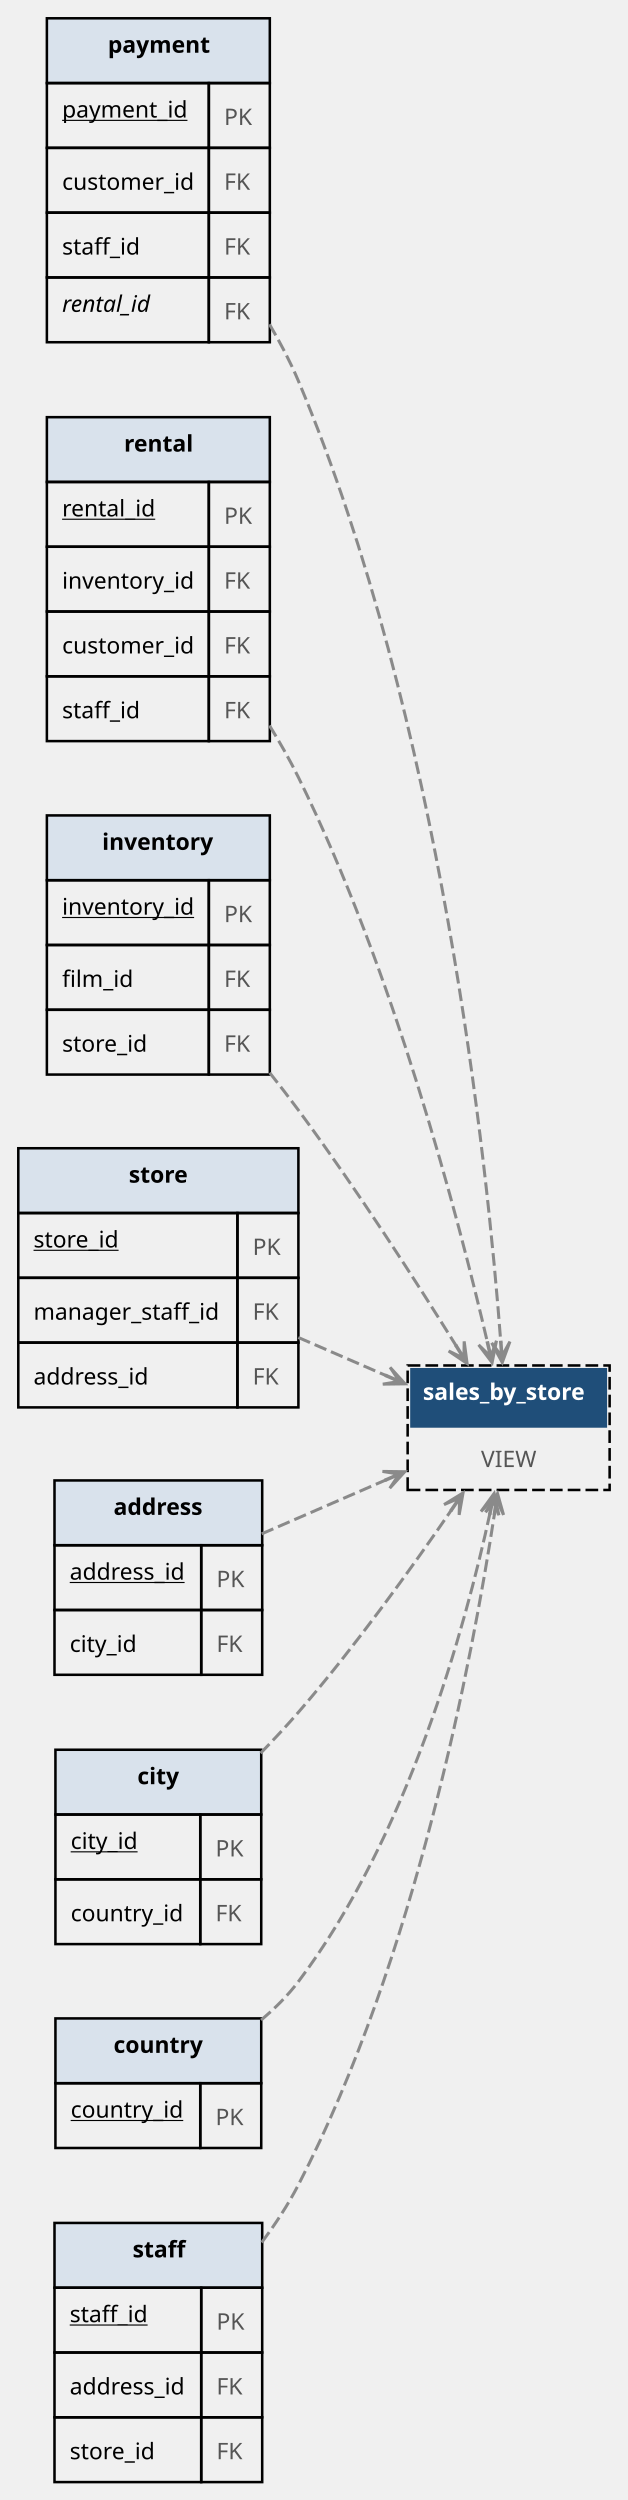
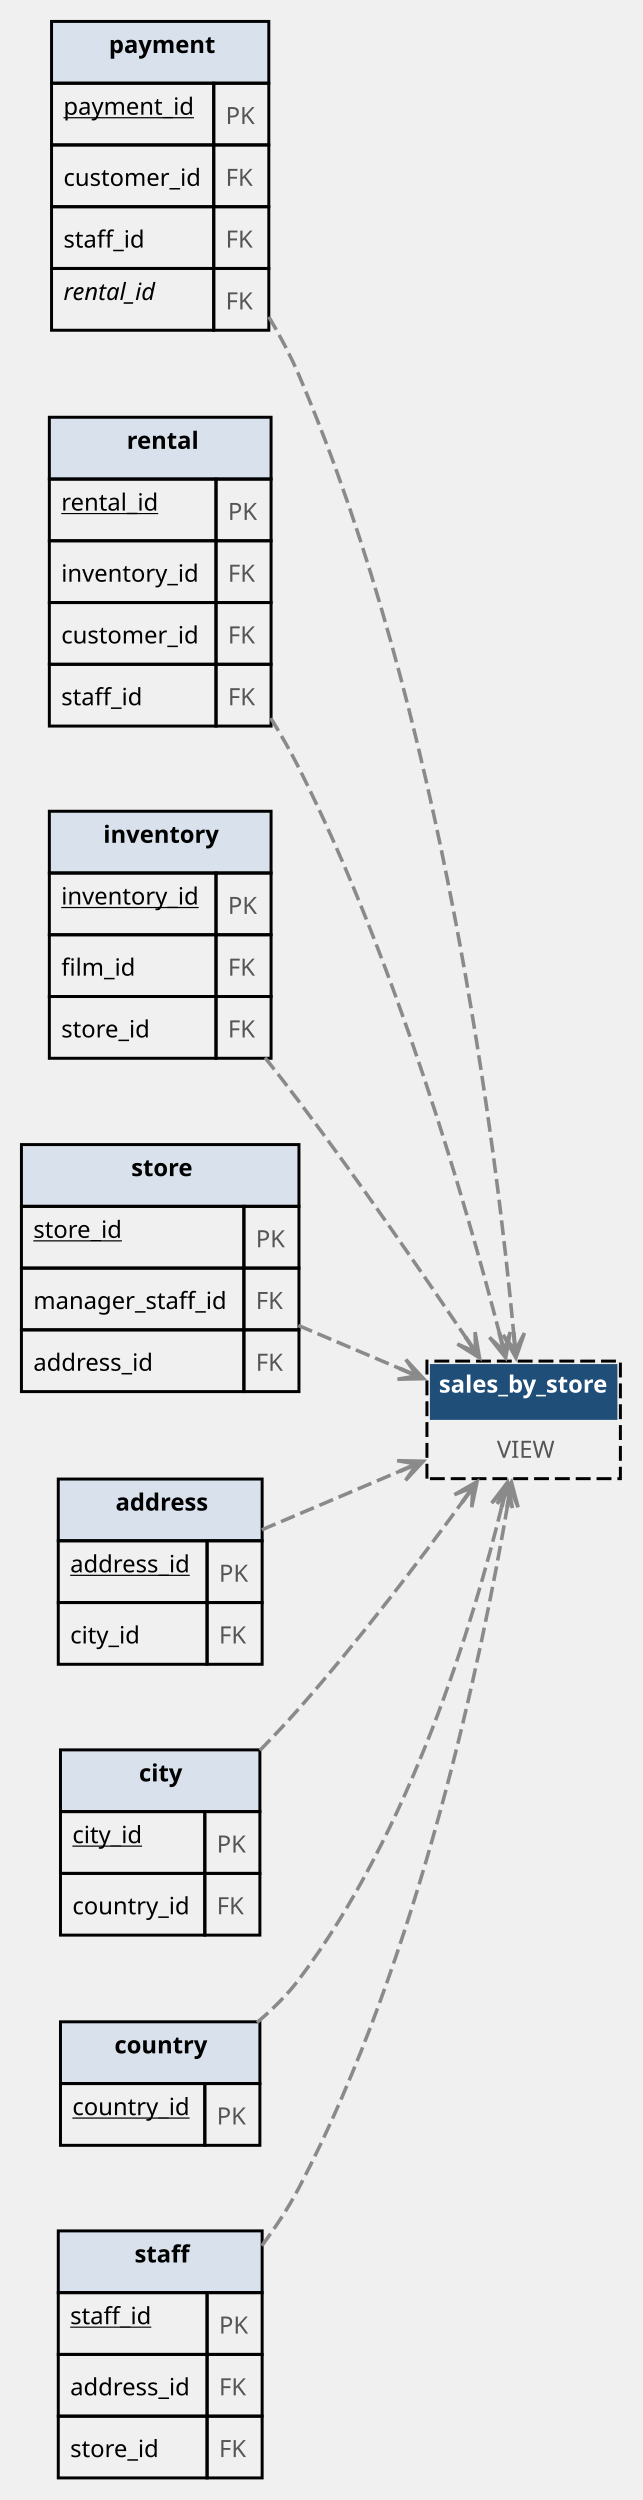
- <svg xmlns="http://www.w3.org/2000/svg" width="247pt" height="984pt" viewBox="0.00 0.00 247.00 984.00">
-   <g id="graph0" class="graph" transform="scale(1 1) rotate(0) translate(7.2 976.95)">
+ <svg xmlns="http://www.w3.org/2000/svg" width="216pt" height="840pt" viewBox="0.00 0.00 216.00 840.00">
+   <g id="graph0" class="graph" transform="scale(1 1) rotate(0) translate(7.2 832.58)">
    <g id="node1" class="node">
-       <polygon fill="none" stroke="#000000" stroke-dasharray="5,2" points="153.25,-390.5 153.25,-439.5 232.75,-439.5 232.75,-390.5 153.25,-390.5" />
-       <polygon fill="#1f4e79" stroke="none" stroke-dasharray="5,2" points="154.25,-415 154.25,-438.5 231.75,-438.5 231.75,-415 154.25,-415" />
-       <text xml:space="preserve" text-anchor="start" x="159.25" y="-425.95" font-family="Noto Sans KR" font-weight="bold" font-size="9.00" fill="#ffffff">sales_by_store</text>
-       <text xml:space="preserve" text-anchor="start" x="182.12" y="-399.5" font-family="Noto Sans KR" font-size="9.00" fill="#555555">VIEW</text>
+       <polygon fill="none" stroke="#000000" stroke-dasharray="5,2" points="136.25,-335.75 136.25,-375.25 201.25,-375.25 201.25,-335.75 136.25,-335.75" />
+       <polygon fill="#1f4e79" stroke="none" stroke-dasharray="5,2" points="137.25,-355.5 137.25,-374.25 200.25,-374.25 200.25,-355.5 137.25,-355.5" />
+       <text xml:space="preserve" text-anchor="start" x="140.25" y="-364.65" font-family="Noto Sans KR" font-weight="bold" font-size="8.00" fill="#ffffff">sales_by_store</text>
+       <text xml:space="preserve" text-anchor="start" x="159.75" y="-342.75" font-family="Noto Sans KR" font-size="8.00" fill="#555555">VIEW</text>
    </g>
    <g id="node2" class="node">
-       <polygon fill="#d9e2ec" stroke="none" points="11.25,-944.25 11.25,-969.75 99,-969.75 99,-944.25 11.25,-944.25" />
-       <polygon fill="none" stroke="#000000" points="11.25,-944.25 11.25,-969.75 99,-969.75 99,-944.25 11.25,-944.25" />
-       <text xml:space="preserve" text-anchor="start" x="35.25" y="-956.2" font-family="Noto Sans KR" font-weight="bold" font-size="9.00" fill="#000000">payment</text>
-       <polygon fill="none" stroke="#000000" points="11.25,-918.75 11.25,-944.25 75,-944.25 75,-918.75 11.25,-918.75" />
-       <text xml:space="preserve" text-anchor="start" x="17.25" y="-930.7" font-family="Noto Sans KR" text-decoration="underline" font-size="9.00">payment_id</text>
-       <polygon fill="none" stroke="#000000" points="75,-918.75 75,-944.25 99,-944.25 99,-918.75 75,-918.75" />
-       <text xml:space="preserve" text-anchor="start" x="81" y="-927.75" font-family="Noto Sans KR" font-size="9.00" fill="#555555">PK</text>
-       <polygon fill="none" stroke="#000000" points="11.25,-893.25 11.25,-918.75 75,-918.75 75,-893.25 11.25,-893.25" />
-       <text xml:space="preserve" text-anchor="start" x="17.25" y="-902.25" font-family="Noto Sans KR" font-size="9.00">customer_id</text>
-       <polygon fill="none" stroke="#000000" points="75,-893.25 75,-918.75 99,-918.75 99,-893.25 75,-893.25" />
-       <text xml:space="preserve" text-anchor="start" x="81" y="-902.25" font-family="Noto Sans KR" font-size="9.00" fill="#555555">FK</text>
-       <polygon fill="none" stroke="#000000" points="11.25,-867.75 11.25,-893.25 75,-893.25 75,-867.75 11.25,-867.75" />
-       <text xml:space="preserve" text-anchor="start" x="17.25" y="-876.75" font-family="Noto Sans KR" font-size="9.00">staff_id</text>
-       <polygon fill="none" stroke="#000000" points="75,-867.75 75,-893.25 99,-893.25 99,-867.75 75,-867.75" />
-       <text xml:space="preserve" text-anchor="start" x="81" y="-876.75" font-family="Noto Sans KR" font-size="9.00" fill="#555555">FK</text>
-       <polygon fill="none" stroke="#000000" points="11.25,-842.25 11.25,-867.75 75,-867.75 75,-842.25 11.25,-842.25" />
-       <text xml:space="preserve" text-anchor="start" x="17.25" y="-854.2" font-family="Noto Sans KR" font-style="italic" font-size="9.00">rental_id</text>
-       <polygon fill="none" stroke="#000000" points="75,-842.25 75,-867.75 99,-867.75 99,-842.25 75,-842.25" />
-       <text xml:space="preserve" text-anchor="start" x="81" y="-851.25" font-family="Noto Sans KR" font-size="9.00" fill="#555555">FK</text>
+       <polygon fill="#d9e2ec" stroke="none" points="10.12,-804.62 10.12,-825.38 83.12,-825.38 83.12,-804.62 10.12,-804.62" />
+       <polygon fill="none" stroke="#000000" points="10.12,-804.62 10.12,-825.38 83.12,-825.38 83.12,-804.62 10.12,-804.62" />
+       <text xml:space="preserve" text-anchor="start" x="29.38" y="-814.77" font-family="Noto Sans KR" font-weight="bold" font-size="8.00" fill="#000000">payment</text>
+       <polygon fill="none" stroke="#000000" points="10.12,-783.88 10.12,-804.62 64.62,-804.62 64.62,-783.88 10.12,-783.88" />
+       <text xml:space="preserve" text-anchor="start" x="14.12" y="-794.02" font-family="Noto Sans KR" text-decoration="underline" font-size="8.00">payment_id</text>
+       <polygon fill="none" stroke="#000000" points="64.62,-783.88 64.62,-804.62 83.12,-804.62 83.12,-783.88 64.62,-783.88" />
+       <text xml:space="preserve" text-anchor="start" x="68.62" y="-790.88" font-family="Noto Sans KR" font-size="8.00" fill="#555555">PK</text>
+       <polygon fill="none" stroke="#000000" points="10.12,-763.12 10.12,-783.88 64.62,-783.88 64.62,-763.12 10.12,-763.12" />
+       <text xml:space="preserve" text-anchor="start" x="14.12" y="-770.12" font-family="Noto Sans KR" font-size="8.00">customer_id</text>
+       <polygon fill="none" stroke="#000000" points="64.62,-763.12 64.62,-783.88 83.12,-783.88 83.12,-763.12 64.62,-763.12" />
+       <text xml:space="preserve" text-anchor="start" x="68.62" y="-770.12" font-family="Noto Sans KR" font-size="8.00" fill="#555555">FK</text>
+       <polygon fill="none" stroke="#000000" points="10.12,-742.38 10.12,-763.12 64.62,-763.12 64.62,-742.38 10.12,-742.38" />
+       <text xml:space="preserve" text-anchor="start" x="14.12" y="-749.38" font-family="Noto Sans KR" font-size="8.00">staff_id</text>
+       <polygon fill="none" stroke="#000000" points="64.62,-742.38 64.62,-763.12 83.12,-763.12 83.12,-742.38 64.62,-742.38" />
+       <text xml:space="preserve" text-anchor="start" x="68.62" y="-749.38" font-family="Noto Sans KR" font-size="8.00" fill="#555555">FK</text>
+       <polygon fill="none" stroke="#000000" points="10.12,-721.62 10.12,-742.38 64.62,-742.38 64.62,-721.62 10.12,-721.62" />
+       <text xml:space="preserve" text-anchor="start" x="14.12" y="-731.77" font-family="Noto Sans KR" font-style="italic" font-size="8.00">rental_id</text>
+       <polygon fill="none" stroke="#000000" points="64.62,-721.62 64.62,-742.38 83.12,-742.38 83.12,-721.62 64.62,-721.62" />
+       <text xml:space="preserve" text-anchor="start" x="68.62" y="-728.62" font-family="Noto Sans KR" font-size="8.00" fill="#555555">FK</text>
    </g>
    <g id="edge1" class="edge">
-       <path fill="none" stroke="#8a8a8a" stroke-width="1.2" stroke-dasharray="5,2" d="M98.86,-849.3C103.16,-842.04 107.09,-834.51 110.25,-827 166.28,-693.84 184.55,-520.05 189.94,-448.25" />
-       <polygon fill="#8a8a8a" stroke="#8a8a8a" stroke-width="1.2" points="190.49,-440.67 193.51,-448.91 190.41,-443.21 190.02,-448.66 189.92,-448.65 189.82,-448.64 190.21,-443.19 186.32,-448.39 190.49,-440.67" />
+       <path fill="none" stroke="#8a8a8a" stroke-width="1.2" stroke-dasharray="5,2" d="M83.12,-726.12C86.93,-719.73 90.43,-713.1 93.25,-706.5 141.66,-593.11 159.74,-445.26 165.46,-384" />
+       <polygon fill="#8a8a8a" stroke="#8a8a8a" stroke-width="1.2" points="166.14,-376.39 169.01,-384.68 166.02,-378.92 165.53,-384.36 165.43,-384.35 165.33,-384.35 165.82,-378.91 161.84,-384.03 166.14,-376.39" />
    </g>
    <g id="node3" class="node">
-       <polygon fill="#d9e2ec" stroke="none" points="11.25,-787.25 11.25,-812.75 99,-812.75 99,-787.25 11.25,-787.25" />
-       <polygon fill="none" stroke="#000000" points="11.25,-787.25 11.25,-812.75 99,-812.75 99,-787.25 11.25,-787.25" />
-       <text xml:space="preserve" text-anchor="start" x="41.62" y="-799.2" font-family="Noto Sans KR" font-weight="bold" font-size="9.00" fill="#000000">rental</text>
-       <polygon fill="none" stroke="#000000" points="11.25,-761.75 11.25,-787.25 75,-787.25 75,-761.75 11.25,-761.75" />
-       <text xml:space="preserve" text-anchor="start" x="17.25" y="-773.7" font-family="Noto Sans KR" text-decoration="underline" font-size="9.00">rental_id</text>
-       <polygon fill="none" stroke="#000000" points="75,-761.75 75,-787.25 99,-787.25 99,-761.75 75,-761.75" />
-       <text xml:space="preserve" text-anchor="start" x="81" y="-770.75" font-family="Noto Sans KR" font-size="9.00" fill="#555555">PK</text>
-       <polygon fill="none" stroke="#000000" points="11.25,-736.25 11.25,-761.75 75,-761.75 75,-736.25 11.25,-736.25" />
-       <text xml:space="preserve" text-anchor="start" x="17.25" y="-745.25" font-family="Noto Sans KR" font-size="9.00">inventory_id</text>
-       <polygon fill="none" stroke="#000000" points="75,-736.25 75,-761.75 99,-761.75 99,-736.25 75,-736.25" />
-       <text xml:space="preserve" text-anchor="start" x="81" y="-745.25" font-family="Noto Sans KR" font-size="9.00" fill="#555555">FK</text>
-       <polygon fill="none" stroke="#000000" points="11.25,-710.75 11.25,-736.25 75,-736.25 75,-710.75 11.25,-710.75" />
-       <text xml:space="preserve" text-anchor="start" x="17.25" y="-719.75" font-family="Noto Sans KR" font-size="9.00">customer_id</text>
-       <polygon fill="none" stroke="#000000" points="75,-710.75 75,-736.25 99,-736.25 99,-710.75 75,-710.75" />
-       <text xml:space="preserve" text-anchor="start" x="81" y="-719.75" font-family="Noto Sans KR" font-size="9.00" fill="#555555">FK</text>
-       <polygon fill="none" stroke="#000000" points="11.25,-685.25 11.25,-710.75 75,-710.75 75,-685.25 11.25,-685.25" />
-       <text xml:space="preserve" text-anchor="start" x="17.25" y="-694.25" font-family="Noto Sans KR" font-size="9.00">staff_id</text>
-       <polygon fill="none" stroke="#000000" points="75,-685.25 75,-710.75 99,-710.75 99,-685.25 75,-685.25" />
-       <text xml:space="preserve" text-anchor="start" x="81" y="-694.25" font-family="Noto Sans KR" font-size="9.00" fill="#555555">FK</text>
+       <polygon fill="#d9e2ec" stroke="none" points="9.38,-671.62 9.38,-692.38 83.88,-692.38 83.88,-671.62 9.38,-671.62" />
+       <polygon fill="none" stroke="#000000" points="9.38,-671.62 9.38,-692.38 83.88,-692.38 83.88,-671.62 9.38,-671.62" />
+       <text xml:space="preserve" text-anchor="start" x="35.38" y="-681.77" font-family="Noto Sans KR" font-weight="bold" font-size="8.00" fill="#000000">rental</text>
+       <polygon fill="none" stroke="#000000" points="9.38,-650.88 9.38,-671.62 65.38,-671.62 65.38,-650.88 9.38,-650.88" />
+       <text xml:space="preserve" text-anchor="start" x="13.38" y="-661.02" font-family="Noto Sans KR" text-decoration="underline" font-size="8.00">rental_id</text>
+       <polygon fill="none" stroke="#000000" points="65.38,-650.88 65.38,-671.62 83.88,-671.62 83.88,-650.88 65.38,-650.88" />
+       <text xml:space="preserve" text-anchor="start" x="69.38" y="-657.88" font-family="Noto Sans KR" font-size="8.00" fill="#555555">PK</text>
+       <polygon fill="none" stroke="#000000" points="9.38,-630.12 9.38,-650.88 65.38,-650.88 65.38,-630.12 9.38,-630.12" />
+       <text xml:space="preserve" text-anchor="start" x="13.38" y="-637.12" font-family="Noto Sans KR" font-size="8.00">inventory_id</text>
+       <polygon fill="none" stroke="#000000" points="65.38,-630.12 65.38,-650.88 83.88,-650.88 83.88,-630.12 65.38,-630.12" />
+       <text xml:space="preserve" text-anchor="start" x="69.38" y="-637.12" font-family="Noto Sans KR" font-size="8.00" fill="#555555">FK</text>
+       <polygon fill="none" stroke="#000000" points="9.38,-609.38 9.38,-630.12 65.38,-630.12 65.38,-609.38 9.38,-609.38" />
+       <text xml:space="preserve" text-anchor="start" x="13.38" y="-616.38" font-family="Noto Sans KR" font-size="8.00">customer_id</text>
+       <polygon fill="none" stroke="#000000" points="65.38,-609.38 65.38,-630.12 83.88,-630.12 83.88,-609.38 65.38,-609.38" />
+       <text xml:space="preserve" text-anchor="start" x="69.38" y="-616.38" font-family="Noto Sans KR" font-size="8.00" fill="#555555">FK</text>
+       <polygon fill="none" stroke="#000000" points="9.38,-588.62 9.38,-609.38 65.38,-609.38 65.38,-588.62 9.38,-588.62" />
+       <text xml:space="preserve" text-anchor="start" x="13.38" y="-595.62" font-family="Noto Sans KR" font-size="8.00">staff_id</text>
+       <polygon fill="none" stroke="#000000" points="65.38,-588.62 65.38,-609.38 83.88,-609.38 83.88,-588.62 65.38,-588.62" />
+       <text xml:space="preserve" text-anchor="start" x="69.38" y="-595.62" font-family="Noto Sans KR" font-size="8.00" fill="#555555">FK</text>
    </g>
    <g id="edge2" class="edge">
-       <path fill="none" stroke="#8a8a8a" stroke-width="1.2" stroke-dasharray="5,2" d="M98.87,-691.38C103,-684.68 106.9,-677.8 110.25,-671 147.64,-595.12 173.08,-498.31 184.73,-448.28" />
-       <polygon fill="#8a8a8a" stroke="#8a8a8a" stroke-width="1.2" points="186.49,-440.63 188.21,-449.23 186.02,-443.13 184.8,-448.45 184.7,-448.43 184.6,-448.41 185.82,-443.08 181.19,-447.62 186.49,-440.63" />
+       <path fill="none" stroke="#8a8a8a" stroke-width="1.2" stroke-dasharray="5,2" d="M83.77,-591.31C87.19,-585.77 90.43,-580.1 93.25,-574.5 125.99,-509.47 149.72,-426.72 160.78,-383.95" />
+       <polygon fill="#8a8a8a" stroke="#8a8a8a" stroke-width="1.2" points="162.71,-376.38 164.23,-385.02 162.18,-378.86 160.83,-384.16 160.74,-384.13 160.64,-384.11 161.99,-378.81 157.25,-383.24 162.71,-376.38" />
    </g>
    <g id="node4" class="node">
-       <polygon fill="#d9e2ec" stroke="none" points="11.25,-630.5 11.25,-656 99,-656 99,-630.5 11.25,-630.5" />
-       <polygon fill="none" stroke="#000000" points="11.25,-630.5 11.25,-656 99,-656 99,-630.5 11.25,-630.5" />
-       <text xml:space="preserve" text-anchor="start" x="33" y="-642.45" font-family="Noto Sans KR" font-weight="bold" font-size="9.00" fill="#000000">inventory</text>
-       <polygon fill="none" stroke="#000000" points="11.25,-605 11.25,-630.5 75,-630.5 75,-605 11.25,-605" />
-       <text xml:space="preserve" text-anchor="start" x="17.25" y="-616.95" font-family="Noto Sans KR" text-decoration="underline" font-size="9.00">inventory_id</text>
-       <polygon fill="none" stroke="#000000" points="75,-605 75,-630.5 99,-630.5 99,-605 75,-605" />
-       <text xml:space="preserve" text-anchor="start" x="81" y="-614" font-family="Noto Sans KR" font-size="9.00" fill="#555555">PK</text>
-       <polygon fill="none" stroke="#000000" points="11.25,-579.5 11.25,-605 75,-605 75,-579.5 11.25,-579.5" />
-       <text xml:space="preserve" text-anchor="start" x="17.25" y="-588.5" font-family="Noto Sans KR" font-size="9.00">film_id</text>
-       <polygon fill="none" stroke="#000000" points="75,-579.5 75,-605 99,-605 99,-579.5 75,-579.5" />
-       <text xml:space="preserve" text-anchor="start" x="81" y="-588.5" font-family="Noto Sans KR" font-size="9.00" fill="#555555">FK</text>
-       <polygon fill="none" stroke="#000000" points="11.25,-554 11.25,-579.5 75,-579.5 75,-554 11.25,-554" />
-       <text xml:space="preserve" text-anchor="start" x="17.25" y="-563" font-family="Noto Sans KR" font-size="9.00">store_id</text>
-       <polygon fill="none" stroke="#000000" points="75,-554 75,-579.5 99,-579.5 99,-554 75,-554" />
-       <text xml:space="preserve" text-anchor="start" x="81" y="-563" font-family="Noto Sans KR" font-size="9.00" fill="#555555">FK</text>
+       <polygon fill="#d9e2ec" stroke="none" points="9.38,-539.25 9.38,-560 83.88,-560 83.88,-539.25 9.38,-539.25" />
+       <polygon fill="none" stroke="#000000" points="9.38,-539.25 9.38,-560 83.88,-560 83.88,-539.25 9.38,-539.25" />
+       <text xml:space="preserve" text-anchor="start" x="27.5" y="-549.4" font-family="Noto Sans KR" font-weight="bold" font-size="8.00" fill="#000000">inventory</text>
+       <polygon fill="none" stroke="#000000" points="9.38,-518.5 9.38,-539.25 65.38,-539.25 65.38,-518.5 9.38,-518.5" />
+       <text xml:space="preserve" text-anchor="start" x="13.38" y="-528.65" font-family="Noto Sans KR" text-decoration="underline" font-size="8.00">inventory_id</text>
+       <polygon fill="none" stroke="#000000" points="65.38,-518.5 65.38,-539.25 83.88,-539.25 83.88,-518.5 65.38,-518.5" />
+       <text xml:space="preserve" text-anchor="start" x="69.38" y="-525.5" font-family="Noto Sans KR" font-size="8.00" fill="#555555">PK</text>
+       <polygon fill="none" stroke="#000000" points="9.38,-497.75 9.38,-518.5 65.38,-518.5 65.38,-497.75 9.38,-497.75" />
+       <text xml:space="preserve" text-anchor="start" x="13.38" y="-504.75" font-family="Noto Sans KR" font-size="8.00">film_id</text>
+       <polygon fill="none" stroke="#000000" points="65.38,-497.75 65.38,-518.5 83.88,-518.5 83.88,-497.75 65.38,-497.75" />
+       <text xml:space="preserve" text-anchor="start" x="69.38" y="-504.75" font-family="Noto Sans KR" font-size="8.00" fill="#555555">FK</text>
+       <polygon fill="none" stroke="#000000" points="9.38,-477 9.38,-497.75 65.38,-497.75 65.38,-477 9.38,-477" />
+       <text xml:space="preserve" text-anchor="start" x="13.38" y="-484" font-family="Noto Sans KR" font-size="8.00">store_id</text>
+       <polygon fill="none" stroke="#000000" points="65.38,-477 65.38,-497.75 83.88,-497.75 83.88,-477 65.38,-477" />
+       <text xml:space="preserve" text-anchor="start" x="69.38" y="-484" font-family="Noto Sans KR" font-size="8.00" fill="#555555">FK</text>
    </g>
    <g id="edge3" class="edge">
-       <path fill="none" stroke="#8a8a8a" stroke-width="1.2" stroke-dasharray="5,2" d="M98.95,-554.71C102.85,-549.8 106.67,-544.84 110.25,-540 132.93,-509.34 156.53,-472.65 172.51,-446.98" />
-       <polygon fill="#8a8a8a" stroke="#8a8a8a" stroke-width="1.2" points="176.65,-440.29 175.5,-448.99 175.4,-442.5 172.52,-447.15 172.44,-447.09 172.35,-447.04 175.23,-442.4 169.38,-445.2 176.65,-440.29" />
+       <path fill="none" stroke="#8a8a8a" stroke-width="1.2" stroke-dasharray="5,2" d="M81.86,-477.19C85.76,-472.28 89.63,-467.31 93.25,-462.5 113.27,-435.94 134.86,-404.61 149.61,-382.75" />
+       <polygon fill="#8a8a8a" stroke="#8a8a8a" stroke-width="1.2" points="153.91,-376.36 152.43,-385 152.57,-378.52 149.53,-383.05 149.44,-383 149.36,-382.94 152.41,-378.41 146.46,-380.99 153.91,-376.36" />
    </g>
    <g id="node5" class="node">
-       <polygon fill="#d9e2ec" stroke="none" points="0,-499.5 0,-525 110.25,-525 110.25,-499.5 0,-499.5" />
-       <polygon fill="none" stroke="#000000" points="0,-499.5 0,-525 110.25,-525 110.25,-499.5 0,-499.5" />
-       <text xml:space="preserve" text-anchor="start" x="43.5" y="-511.45" font-family="Noto Sans KR" font-weight="bold" font-size="9.00" fill="#000000">store</text>
-       <polygon fill="none" stroke="#000000" points="0,-474 0,-499.5 86.25,-499.5 86.25,-474 0,-474" />
-       <text xml:space="preserve" text-anchor="start" x="6" y="-485.95" font-family="Noto Sans KR" text-decoration="underline" font-size="9.00">store_id</text>
-       <polygon fill="none" stroke="#000000" points="86.25,-474 86.25,-499.5 110.25,-499.5 110.25,-474 86.25,-474" />
-       <text xml:space="preserve" text-anchor="start" x="92.25" y="-483" font-family="Noto Sans KR" font-size="9.00" fill="#555555">PK</text>
-       <polygon fill="none" stroke="#000000" points="0,-448.5 0,-474 86.25,-474 86.25,-448.5 0,-448.5" />
-       <text xml:space="preserve" text-anchor="start" x="6" y="-457.5" font-family="Noto Sans KR" font-size="9.00">manager_staff_id</text>
-       <polygon fill="none" stroke="#000000" points="86.25,-448.5 86.25,-474 110.25,-474 110.25,-448.5 86.25,-448.5" />
-       <text xml:space="preserve" text-anchor="start" x="92.25" y="-457.5" font-family="Noto Sans KR" font-size="9.00" fill="#555555">FK</text>
-       <polygon fill="none" stroke="#000000" points="0,-423 0,-448.5 86.25,-448.5 86.25,-423 0,-423" />
-       <text xml:space="preserve" text-anchor="start" x="6" y="-432" font-family="Noto Sans KR" font-size="9.00">address_id</text>
-       <polygon fill="none" stroke="#000000" points="86.25,-423 86.25,-448.5 110.25,-448.5 110.25,-423 86.25,-423" />
-       <text xml:space="preserve" text-anchor="start" x="92.25" y="-432" font-family="Noto Sans KR" font-size="9.00" fill="#555555">FK</text>
+       <polygon fill="#d9e2ec" stroke="none" points="0,-427.25 0,-448 93.25,-448 93.25,-427.25 0,-427.25" />
+       <polygon fill="none" stroke="#000000" points="0,-427.25 0,-448 93.25,-448 93.25,-427.25 0,-427.25" />
+       <text xml:space="preserve" text-anchor="start" x="36.88" y="-437.4" font-family="Noto Sans KR" font-weight="bold" font-size="8.00" fill="#000000">store</text>
+       <polygon fill="none" stroke="#000000" points="0,-406.5 0,-427.25 74.75,-427.25 74.75,-406.5 0,-406.5" />
+       <text xml:space="preserve" text-anchor="start" x="4" y="-416.65" font-family="Noto Sans KR" text-decoration="underline" font-size="8.00">store_id</text>
+       <polygon fill="none" stroke="#000000" points="74.75,-406.5 74.75,-427.25 93.25,-427.25 93.25,-406.5 74.75,-406.5" />
+       <text xml:space="preserve" text-anchor="start" x="78.75" y="-413.5" font-family="Noto Sans KR" font-size="8.00" fill="#555555">PK</text>
+       <polygon fill="none" stroke="#000000" points="0,-385.75 0,-406.5 74.75,-406.5 74.75,-385.75 0,-385.75" />
+       <text xml:space="preserve" text-anchor="start" x="4" y="-392.75" font-family="Noto Sans KR" font-size="8.00">manager_staff_id</text>
+       <polygon fill="none" stroke="#000000" points="74.75,-385.75 74.75,-406.5 93.25,-406.5 93.25,-385.75 74.75,-385.75" />
+       <text xml:space="preserve" text-anchor="start" x="78.75" y="-392.75" font-family="Noto Sans KR" font-size="8.00" fill="#555555">FK</text>
+       <polygon fill="none" stroke="#000000" points="0,-365 0,-385.75 74.75,-385.75 74.75,-365 0,-365" />
+       <text xml:space="preserve" text-anchor="start" x="4" y="-372" font-family="Noto Sans KR" font-size="8.00">address_id</text>
+       <polygon fill="none" stroke="#000000" points="74.75,-365 74.75,-385.75 93.25,-385.75 93.25,-365 74.75,-365" />
+       <text xml:space="preserve" text-anchor="start" x="78.75" y="-372" font-family="Noto Sans KR" font-size="8.00" fill="#555555">FK</text>
    </g>
    <g id="edge4" class="edge">
-       <path fill="none" stroke="#8a8a8a" stroke-width="1.2" stroke-dasharray="5,2" d="M110.22,-450.51C121.78,-445.49 133.89,-440.23 145.15,-435.34" />
-       <polygon fill="#8a8a8a" stroke="#8a8a8a" stroke-width="1.2" points="152.23,-432.27 146.33,-438.76 149.94,-433.37 144.93,-435.55 144.89,-435.46 144.85,-435.36 149.86,-433.19 143.46,-432.15 152.23,-432.27" />
+       <path fill="none" stroke="#8a8a8a" stroke-width="1.2" stroke-dasharray="5,2" d="M93.04,-387.22C104.47,-382.37 116.65,-377.19 127.79,-372.47" />
+       <polygon fill="#8a8a8a" stroke="#8a8a8a" stroke-width="1.2" points="135.12,-369.35 129.16,-375.79 132.82,-370.44 127.79,-372.57 127.76,-372.48 127.72,-372.39 132.74,-370.25 126.35,-369.17 135.12,-369.35" />
    </g>
    <g id="node6" class="node">
-       <polygon fill="#d9e2ec" stroke="none" points="14.25,-368.75 14.25,-394.25 96,-394.25 96,-368.75 14.25,-368.75" />
-       <polygon fill="none" stroke="#000000" points="14.25,-368.75 14.25,-394.25 96,-394.25 96,-368.75 14.25,-368.75" />
-       <text xml:space="preserve" text-anchor="start" x="37.5" y="-380.7" font-family="Noto Sans KR" font-weight="bold" font-size="9.00" fill="#000000">address</text>
-       <polygon fill="none" stroke="#000000" points="14.25,-343.25 14.25,-368.75 72,-368.75 72,-343.25 14.25,-343.25" />
-       <text xml:space="preserve" text-anchor="start" x="20.25" y="-355.2" font-family="Noto Sans KR" text-decoration="underline" font-size="9.00">address_id</text>
-       <polygon fill="none" stroke="#000000" points="72,-343.25 72,-368.75 96,-368.75 96,-343.25 72,-343.25" />
-       <text xml:space="preserve" text-anchor="start" x="78" y="-352.25" font-family="Noto Sans KR" font-size="9.00" fill="#555555">PK</text>
-       <polygon fill="none" stroke="#000000" points="14.25,-317.75 14.25,-343.25 72,-343.25 72,-317.75 14.25,-317.75" />
-       <text xml:space="preserve" text-anchor="start" x="20.25" y="-326.75" font-family="Noto Sans KR" font-size="9.00">city_id</text>
-       <polygon fill="none" stroke="#000000" points="72,-317.75 72,-343.25 96,-343.25 96,-317.75 72,-317.75" />
-       <text xml:space="preserve" text-anchor="start" x="78" y="-326.75" font-family="Noto Sans KR" font-size="9.00" fill="#555555">FK</text>
+       <polygon fill="#d9e2ec" stroke="none" points="12.38,-314.88 12.38,-335.62 80.88,-335.62 80.88,-314.88 12.38,-314.88" />
+       <polygon fill="none" stroke="#000000" points="12.38,-314.88 12.38,-335.62 80.88,-335.62 80.88,-314.88 12.38,-314.88" />
+       <text xml:space="preserve" text-anchor="start" x="31.62" y="-325.02" font-family="Noto Sans KR" font-weight="bold" font-size="8.00" fill="#000000">address</text>
+       <polygon fill="none" stroke="#000000" points="12.38,-294.12 12.38,-314.88 62.38,-314.88 62.38,-294.12 12.38,-294.12" />
+       <text xml:space="preserve" text-anchor="start" x="16.38" y="-304.27" font-family="Noto Sans KR" text-decoration="underline" font-size="8.00">address_id</text>
+       <polygon fill="none" stroke="#000000" points="62.38,-294.12 62.38,-314.88 80.88,-314.88 80.88,-294.12 62.38,-294.12" />
+       <text xml:space="preserve" text-anchor="start" x="66.38" y="-301.12" font-family="Noto Sans KR" font-size="8.00" fill="#555555">PK</text>
+       <polygon fill="none" stroke="#000000" points="12.38,-273.38 12.38,-294.12 62.38,-294.12 62.38,-273.38 12.38,-273.38" />
+       <text xml:space="preserve" text-anchor="start" x="16.38" y="-280.38" font-family="Noto Sans KR" font-size="8.00">city_id</text>
+       <polygon fill="none" stroke="#000000" points="62.38,-273.38 62.38,-294.12 80.88,-294.12 80.88,-273.38 62.38,-273.38" />
+       <text xml:space="preserve" text-anchor="start" x="66.38" y="-280.38" font-family="Noto Sans KR" font-size="8.00" fill="#555555">FK</text>
    </g>
    <g id="edge5" class="edge">
-       <path fill="none" stroke="#8a8a8a" stroke-width="1.2" stroke-dasharray="5,2" d="M95.79,-373.22C111.12,-379.88 128.8,-387.56 144.78,-394.49" />
-       <polygon fill="#8a8a8a" stroke="#8a8a8a" stroke-width="1.2" points="152.11,-397.68 143.34,-397.8 149.75,-396.76 144.74,-394.59 144.78,-394.49 144.82,-394.4 149.83,-396.58 146.21,-391.19 152.11,-397.68" />
+       <path fill="none" stroke="#8a8a8a" stroke-width="1.2" stroke-dasharray="5,2" d="M80.77,-318.57C95.28,-324.73 112.44,-332.02 127.66,-338.48" />
+       <polygon fill="#8a8a8a" stroke="#8a8a8a" stroke-width="1.2" points="135.02,-341.61 126.25,-341.79 132.65,-340.71 127.62,-338.57 127.66,-338.48 127.7,-338.39 132.73,-340.52 129.07,-335.17 135.02,-341.61" />
    </g>
    <g id="node7" class="node">
-       <polygon fill="#d9e2ec" stroke="none" points="14.62,-262.75 14.62,-288.25 95.62,-288.25 95.62,-262.75 14.62,-262.75" />
-       <polygon fill="none" stroke="#000000" points="14.62,-262.75 14.62,-288.25 95.62,-288.25 95.62,-262.75 14.62,-262.75" />
-       <text xml:space="preserve" text-anchor="start" x="46.88" y="-274.7" font-family="Noto Sans KR" font-weight="bold" font-size="9.00" fill="#000000">city</text>
-       <polygon fill="none" stroke="#000000" points="14.62,-237.25 14.62,-262.75 71.62,-262.75 71.62,-237.25 14.62,-237.25" />
-       <text xml:space="preserve" text-anchor="start" x="20.62" y="-249.2" font-family="Noto Sans KR" text-decoration="underline" font-size="9.00">city_id</text>
-       <polygon fill="none" stroke="#000000" points="71.62,-237.25 71.62,-262.75 95.62,-262.75 95.62,-237.25 71.62,-237.25" />
-       <text xml:space="preserve" text-anchor="start" x="77.62" y="-246.25" font-family="Noto Sans KR" font-size="9.00" fill="#555555">PK</text>
-       <polygon fill="none" stroke="#000000" points="14.62,-211.75 14.62,-237.25 71.62,-237.25 71.62,-211.75 14.62,-211.75" />
-       <text xml:space="preserve" text-anchor="start" x="20.62" y="-220.75" font-family="Noto Sans KR" font-size="9.00">country_id</text>
-       <polygon fill="none" stroke="#000000" points="71.62,-211.75 71.62,-237.25 95.62,-237.25 95.62,-211.75 71.62,-211.75" />
-       <text xml:space="preserve" text-anchor="start" x="77.62" y="-220.75" font-family="Noto Sans KR" font-size="9.00" fill="#555555">FK</text>
+       <polygon fill="#d9e2ec" stroke="none" points="13.12,-223.88 13.12,-244.62 80.12,-244.62 80.12,-223.88 13.12,-223.88" />
+       <polygon fill="none" stroke="#000000" points="13.12,-223.88 13.12,-244.62 80.12,-244.62 80.12,-223.88 13.12,-223.88" />
+       <text xml:space="preserve" text-anchor="start" x="39.5" y="-234.03" font-family="Noto Sans KR" font-weight="bold" font-size="8.00" fill="#000000">city</text>
+       <polygon fill="none" stroke="#000000" points="13.12,-203.12 13.12,-223.88 61.62,-223.88 61.62,-203.12 13.12,-203.12" />
+       <text xml:space="preserve" text-anchor="start" x="17.12" y="-213.28" font-family="Noto Sans KR" text-decoration="underline" font-size="8.00">city_id</text>
+       <polygon fill="none" stroke="#000000" points="61.62,-203.12 61.62,-223.88 80.12,-223.88 80.12,-203.12 61.62,-203.12" />
+       <text xml:space="preserve" text-anchor="start" x="65.62" y="-210.12" font-family="Noto Sans KR" font-size="8.00" fill="#555555">PK</text>
+       <polygon fill="none" stroke="#000000" points="13.12,-182.38 13.12,-203.12 61.62,-203.12 61.62,-182.38 13.12,-182.38" />
+       <text xml:space="preserve" text-anchor="start" x="17.12" y="-189.38" font-family="Noto Sans KR" font-size="8.00">country_id</text>
+       <polygon fill="none" stroke="#000000" points="61.62,-182.38 61.62,-203.12 80.12,-203.12 80.12,-182.38 61.62,-182.38" />
+       <text xml:space="preserve" text-anchor="start" x="65.62" y="-189.38" font-family="Noto Sans KR" font-size="8.00" fill="#555555">FK</text>
    </g>
    <g id="edge6" class="edge">
-       <path fill="none" stroke="#8a8a8a" stroke-width="1.2" stroke-dasharray="5,2" d="M95.36,-286.89C100.51,-292.17 105.6,-297.63 110.25,-303 132.37,-328.57 154.82,-359.79 170.59,-382.77" />
-       <polygon fill="#8a8a8a" stroke="#8a8a8a" stroke-width="1.2" points="175.05,-389.32 167.57,-384.74 173.54,-387.28 170.46,-382.77 170.55,-382.71 170.63,-382.65 173.7,-387.17 173.52,-380.68 175.05,-389.32" />
+       <path fill="none" stroke="#8a8a8a" stroke-width="1.2" stroke-dasharray="5,2" d="M80.1,-244.43C84.62,-249.05 89.12,-253.83 93.25,-258.5 113.23,-281.12 133.99,-308.52 148.5,-328.42" />
+       <polygon fill="#8a8a8a" stroke="#8a8a8a" stroke-width="1.2" points="153.08,-334.74 145.47,-330.37 151.51,-332.74 148.31,-328.32 148.39,-328.26 148.47,-328.2 151.67,-332.63 151.3,-326.15 153.08,-334.74" />
    </g>
    <g id="node8" class="node">
-       <polygon fill="#d9e2ec" stroke="none" points="14.62,-157 14.62,-182.5 95.62,-182.5 95.62,-157 14.62,-157" />
-       <polygon fill="none" stroke="#000000" points="14.62,-157 14.62,-182.5 95.62,-182.5 95.62,-157 14.62,-157" />
-       <text xml:space="preserve" text-anchor="start" x="37.5" y="-168.95" font-family="Noto Sans KR" font-weight="bold" font-size="9.00" fill="#000000">country</text>
-       <polygon fill="none" stroke="#000000" points="14.62,-131.5 14.62,-157 71.62,-157 71.62,-131.5 14.62,-131.5" />
-       <text xml:space="preserve" text-anchor="start" x="20.62" y="-143.45" font-family="Noto Sans KR" text-decoration="underline" font-size="9.00">country_id</text>
-       <polygon fill="none" stroke="#000000" points="71.62,-131.5 71.62,-157 95.62,-157 95.62,-131.5 71.62,-131.5" />
-       <text xml:space="preserve" text-anchor="start" x="77.62" y="-140.5" font-family="Noto Sans KR" font-size="9.00" fill="#555555">PK</text>
+       <polygon fill="#d9e2ec" stroke="none" points="13.12,-132.5 13.12,-153.25 80.12,-153.25 80.12,-132.5 13.12,-132.5" />
+       <polygon fill="none" stroke="#000000" points="13.12,-132.5 13.12,-153.25 80.12,-153.25 80.12,-132.5 13.12,-132.5" />
+       <text xml:space="preserve" text-anchor="start" x="31.25" y="-142.65" font-family="Noto Sans KR" font-weight="bold" font-size="8.00" fill="#000000">country</text>
+       <polygon fill="none" stroke="#000000" points="13.12,-111.75 13.12,-132.5 61.62,-132.5 61.62,-111.75 13.12,-111.75" />
+       <text xml:space="preserve" text-anchor="start" x="17.12" y="-121.9" font-family="Noto Sans KR" text-decoration="underline" font-size="8.00">country_id</text>
+       <polygon fill="none" stroke="#000000" points="61.62,-111.75 61.62,-132.5 80.12,-132.5 80.12,-111.75 61.62,-111.75" />
+       <text xml:space="preserve" text-anchor="start" x="65.62" y="-118.75" font-family="Noto Sans KR" font-size="8.00" fill="#555555">PK</text>
    </g>
    <g id="edge7" class="edge">
-       <path fill="none" stroke="#8a8a8a" stroke-width="1.2" stroke-dasharray="5,2" d="M95.57,-181.83C100.98,-186.41 106.1,-191.5 110.25,-197 153.22,-253.93 175.79,-335.95 185.67,-381.42" />
-       <polygon fill="#8a8a8a" stroke="#8a8a8a" stroke-width="1.2" points="187.29,-389.12 182.12,-382.03 186.67,-386.66 185.55,-381.31 185.64,-381.29 185.74,-381.27 186.86,-386.61 189.17,-380.55 187.29,-389.12" />
+       <path fill="none" stroke="#8a8a8a" stroke-width="1.2" stroke-dasharray="5,2" d="M79.15,-153.03C84.32,-157.37 89.28,-162.24 93.25,-167.5 130.76,-217.17 152.05,-288.21 161.59,-327.2" />
+       <polygon fill="#8a8a8a" stroke="#8a8a8a" stroke-width="1.2" points="163.32,-334.51 157.98,-327.55 162.64,-332.06 161.38,-326.74 161.48,-326.72 161.58,-326.7 162.84,-332.01 164.98,-325.89 163.32,-334.51" />
    </g>
    <g id="node9" class="node">
-       <polygon fill="#d9e2ec" stroke="none" points="14.25,-76.5 14.25,-102 96,-102 96,-76.5 14.25,-76.5" />
-       <polygon fill="none" stroke="#000000" points="14.25,-76.5 14.25,-102 96,-102 96,-76.5 14.25,-76.5" />
-       <text xml:space="preserve" text-anchor="start" x="45" y="-88.45" font-family="Noto Sans KR" font-weight="bold" font-size="9.00" fill="#000000">staff</text>
-       <polygon fill="none" stroke="#000000" points="14.25,-51 14.25,-76.5 72,-76.5 72,-51 14.25,-51" />
-       <text xml:space="preserve" text-anchor="start" x="20.25" y="-62.95" font-family="Noto Sans KR" text-decoration="underline" font-size="9.00">staff_id</text>
-       <polygon fill="none" stroke="#000000" points="72,-51 72,-76.5 96,-76.5 96,-51 72,-51" />
-       <text xml:space="preserve" text-anchor="start" x="78" y="-60" font-family="Noto Sans KR" font-size="9.00" fill="#555555">PK</text>
-       <polygon fill="none" stroke="#000000" points="14.25,-25.5 14.25,-51 72,-51 72,-25.5 14.25,-25.5" />
-       <text xml:space="preserve" text-anchor="start" x="20.25" y="-34.5" font-family="Noto Sans KR" font-size="9.00">address_id</text>
-       <polygon fill="none" stroke="#000000" points="72,-25.5 72,-51 96,-51 96,-25.5 72,-25.5" />
-       <text xml:space="preserve" text-anchor="start" x="78" y="-34.5" font-family="Noto Sans KR" font-size="9.00" fill="#555555">FK</text>
-       <polygon fill="none" stroke="#000000" points="14.25,0 14.25,-25.5 72,-25.5 72,0 14.25,0" />
-       <text xml:space="preserve" text-anchor="start" x="20.25" y="-9" font-family="Noto Sans KR" font-size="9.00">store_id</text>
-       <polygon fill="none" stroke="#000000" points="72,0 72,-25.5 96,-25.5 96,0 72,0" />
-       <text xml:space="preserve" text-anchor="start" x="78" y="-9" font-family="Noto Sans KR" font-size="9.00" fill="#555555">FK</text>
+       <polygon fill="#d9e2ec" stroke="none" points="12.38,-62.25 12.38,-83 80.88,-83 80.88,-62.25 12.38,-62.25" />
+       <polygon fill="none" stroke="#000000" points="12.38,-62.25 12.38,-83 80.88,-83 80.88,-62.25 12.38,-62.25" />
+       <text xml:space="preserve" text-anchor="start" x="38" y="-72.4" font-family="Noto Sans KR" font-weight="bold" font-size="8.00" fill="#000000">staff</text>
+       <polygon fill="none" stroke="#000000" points="12.38,-41.5 12.38,-62.25 62.38,-62.25 62.38,-41.5 12.38,-41.5" />
+       <text xml:space="preserve" text-anchor="start" x="16.38" y="-51.65" font-family="Noto Sans KR" text-decoration="underline" font-size="8.00">staff_id</text>
+       <polygon fill="none" stroke="#000000" points="62.38,-41.5 62.38,-62.25 80.88,-62.25 80.88,-41.5 62.38,-41.5" />
+       <text xml:space="preserve" text-anchor="start" x="66.38" y="-48.5" font-family="Noto Sans KR" font-size="8.00" fill="#555555">PK</text>
+       <polygon fill="none" stroke="#000000" points="12.38,-20.75 12.38,-41.5 62.38,-41.5 62.38,-20.75 12.38,-20.75" />
+       <text xml:space="preserve" text-anchor="start" x="16.38" y="-27.75" font-family="Noto Sans KR" font-size="8.00">address_id</text>
+       <polygon fill="none" stroke="#000000" points="62.38,-20.75 62.38,-41.5 80.88,-41.5 80.88,-20.75 62.38,-20.75" />
+       <text xml:space="preserve" text-anchor="start" x="66.38" y="-27.75" font-family="Noto Sans KR" font-size="8.00" fill="#555555">FK</text>
+       <polygon fill="none" stroke="#000000" points="12.38,0 12.38,-20.75 62.38,-20.75 62.38,0 12.38,0" />
+       <text xml:space="preserve" text-anchor="start" x="16.38" y="-7" font-family="Noto Sans KR" font-size="8.00">store_id</text>
+       <polygon fill="none" stroke="#000000" points="62.38,0 62.38,-20.75 80.88,-20.75 80.88,0 62.38,0" />
+       <text xml:space="preserve" text-anchor="start" x="66.38" y="-7" font-family="Noto Sans KR" font-size="8.00" fill="#555555">FK</text>
    </g>
    <g id="edge8" class="edge">
-       <path fill="none" stroke="#8a8a8a" stroke-width="1.2" stroke-dasharray="5,2" d="M95.82,-94.3C101.19,-101.54 106.23,-109.23 110.25,-117 156.38,-206.19 178.75,-324.26 187.45,-381.3" />
-       <polygon fill="#8a8a8a" stroke="#8a8a8a" stroke-width="1.2" points="188.61,-389.12 183.88,-381.74 188.14,-386.63 187.34,-381.23 187.44,-381.21 187.54,-381.2 188.34,-386.6 191,-380.68 188.61,-389.12" />
+       <path fill="none" stroke="#8a8a8a" stroke-width="1.2" stroke-dasharray="5,2" d="M80.77,-77.99C85.4,-84.22 89.76,-90.83 93.25,-97.5 133.9,-175.13 155.02,-277.86 163.38,-326.97" />
+       <polygon fill="#8a8a8a" stroke="#8a8a8a" stroke-width="1.2" points="164.64,-334.61 159.78,-327.31 164.13,-332.13 163.24,-326.74 163.33,-326.72 163.43,-326.7 164.32,-332.09 166.89,-326.13 164.64,-334.61" />
    </g>
  </g>
</svg>
